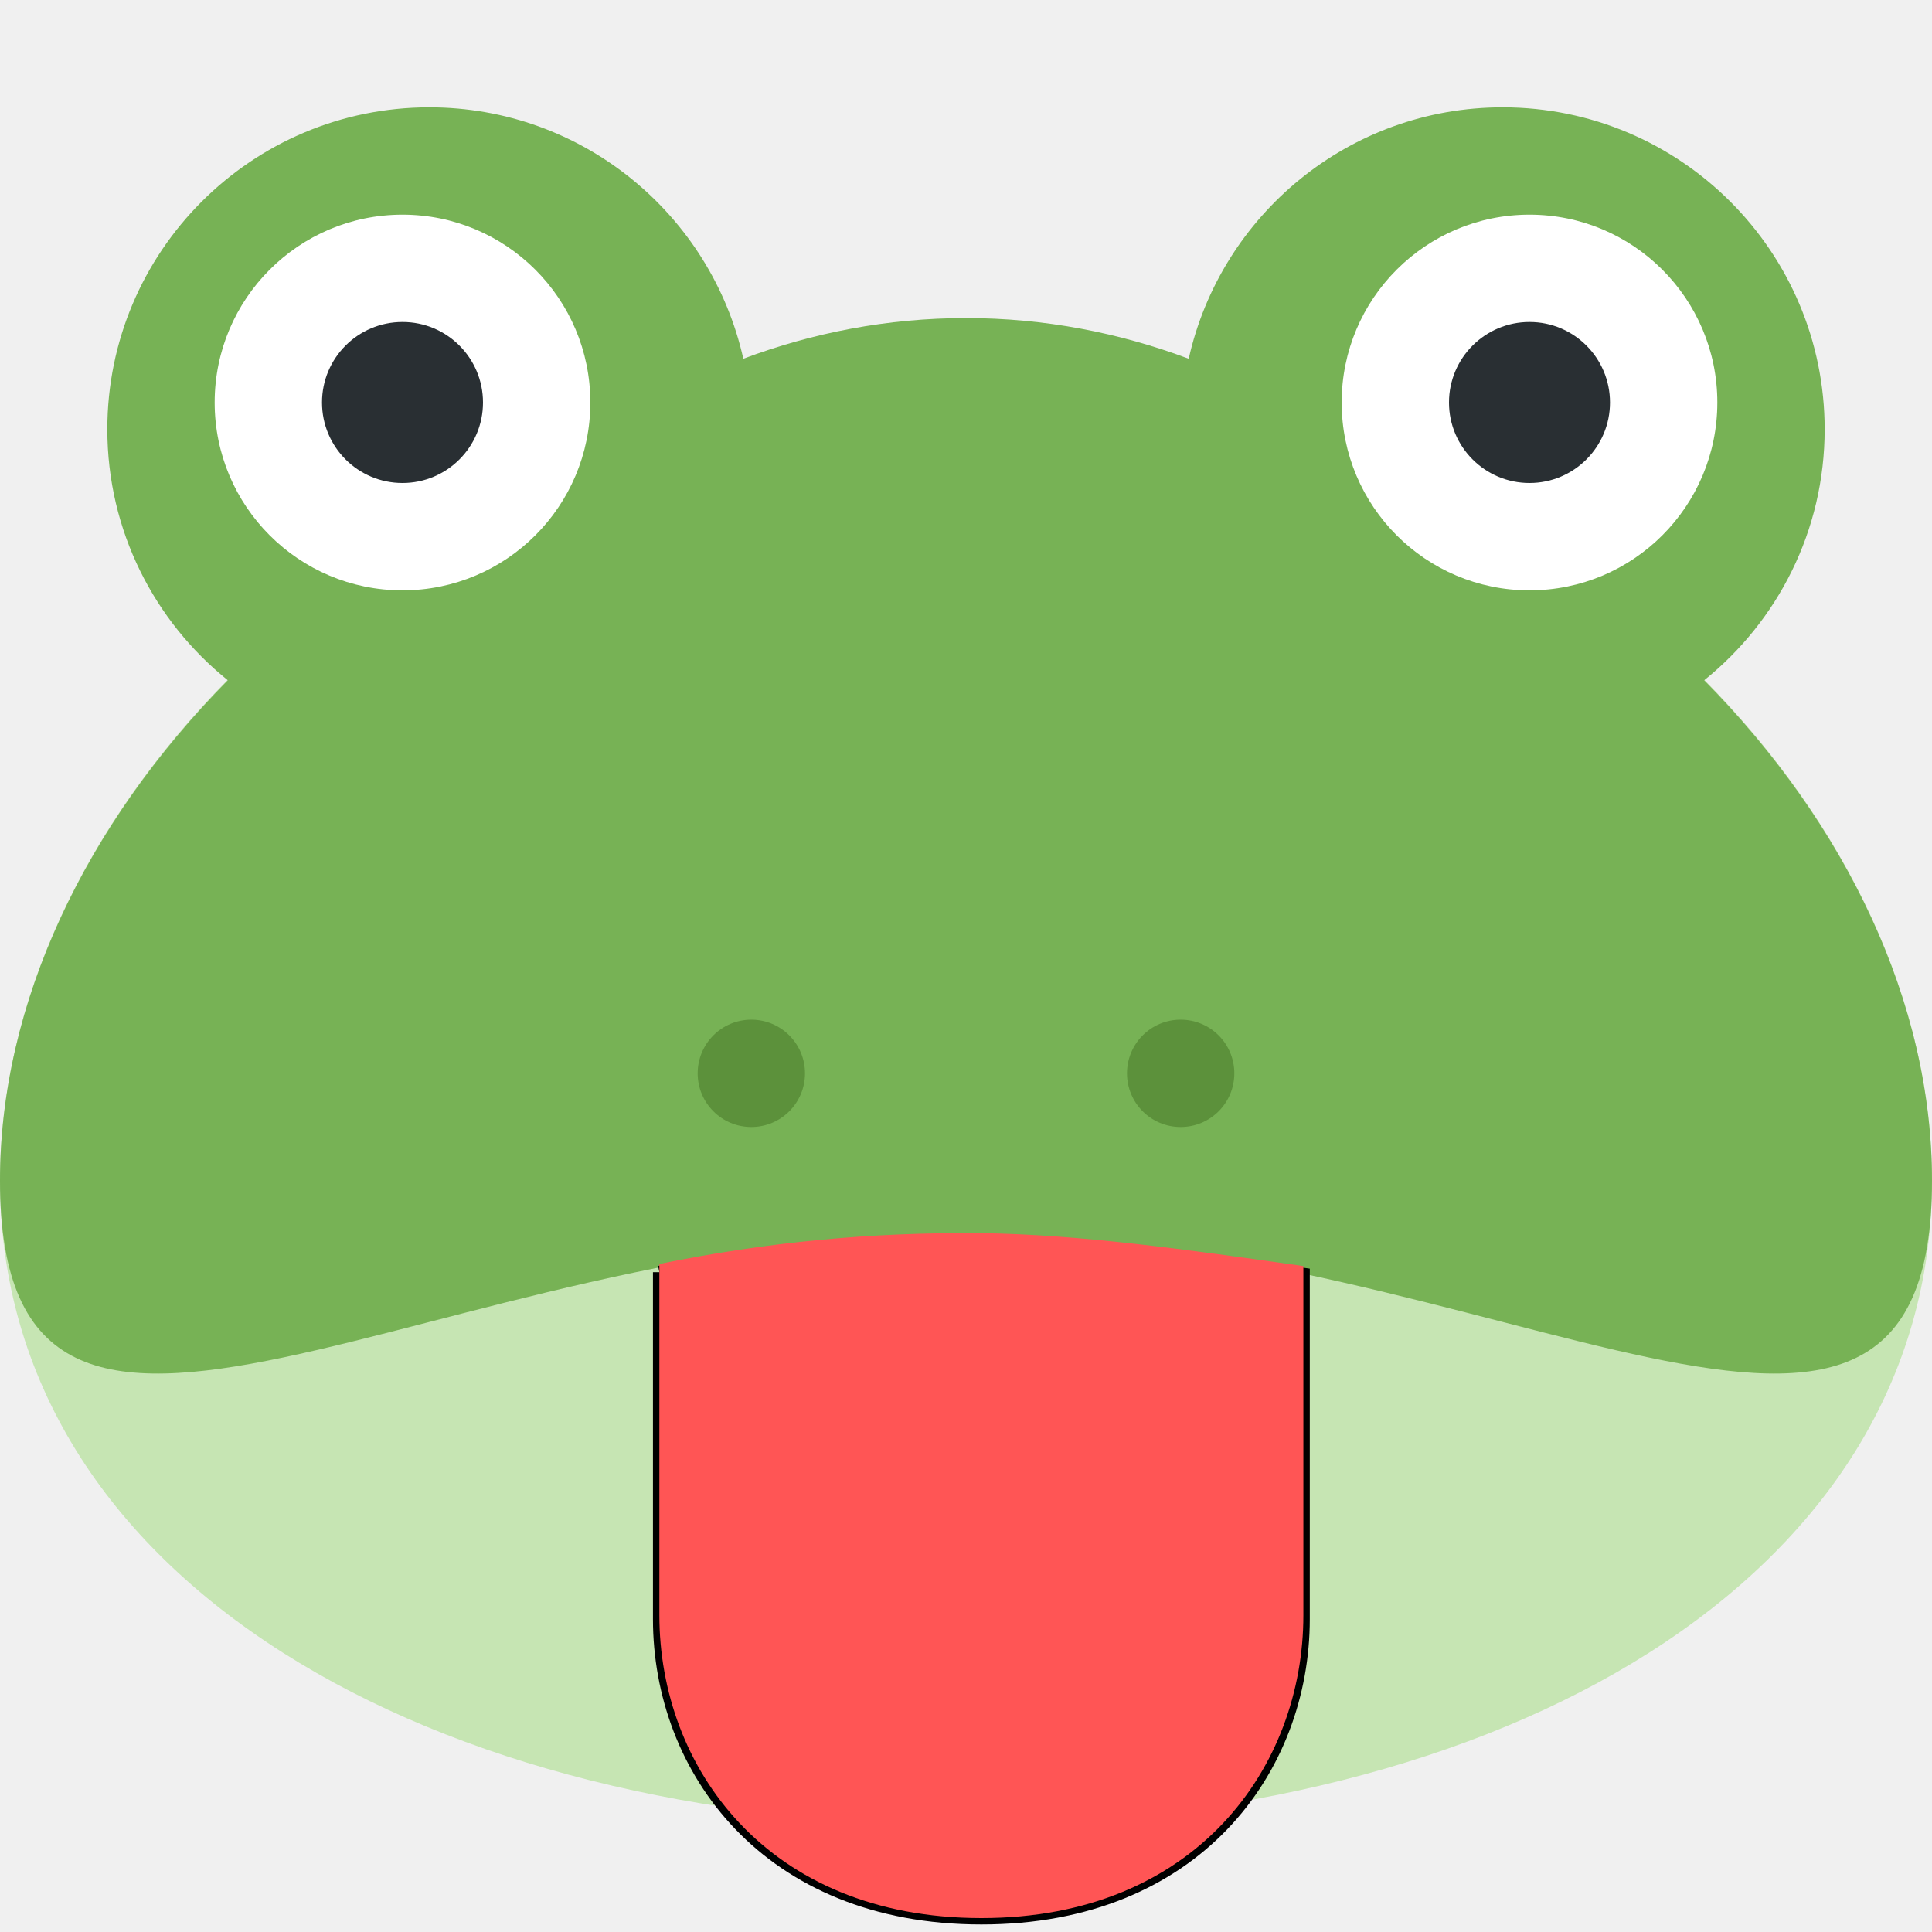
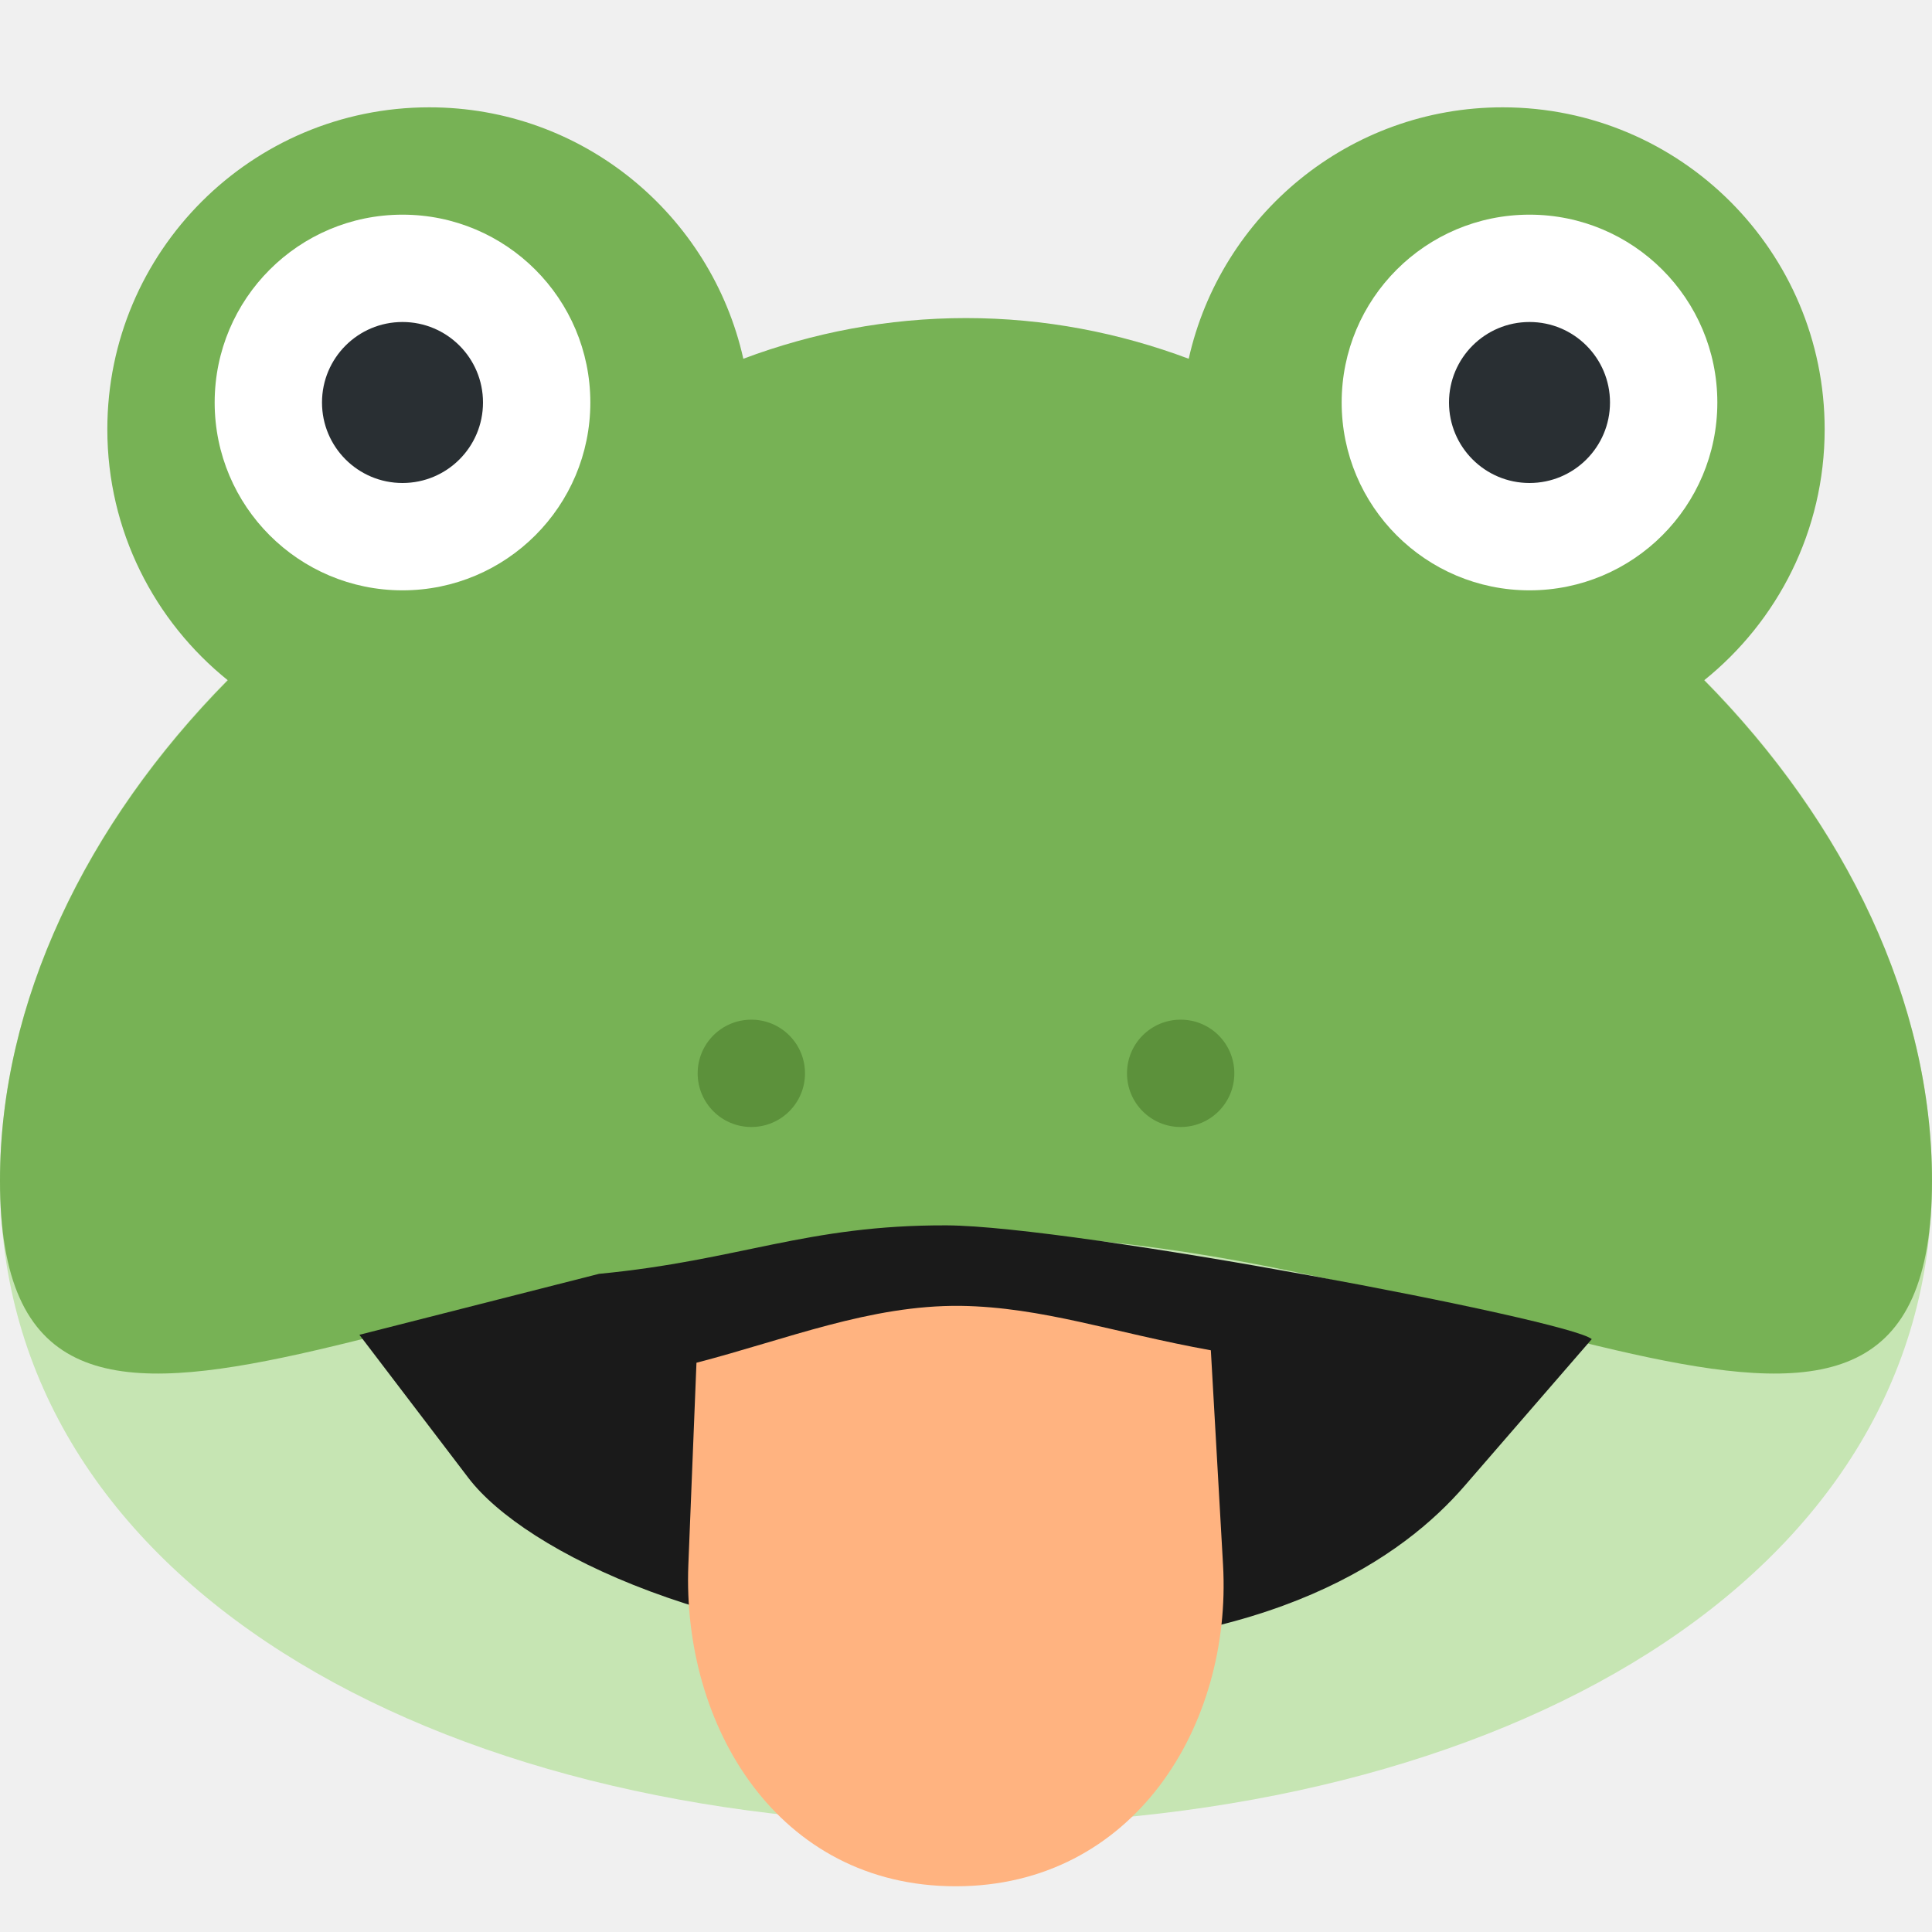
<svg xmlns="http://www.w3.org/2000/svg" viewBox="0 0 45 45" style="enable-background:new 0 0 45 45;" xml:space="preserve" version="1.1" id="svg2">
  <defs id="defs6">
    <clipPath id="clipPath16" clipPathUnits="userSpaceOnUse">
      <path id="path18" d="M 0,36 36,36 36,0 0,0 0,36 Z" />
    </clipPath>
    <clipPath id="clipPath16-3" clipPathUnits="userSpaceOnUse">
      <path id="path18-6" d="M 0,36 H 36 V 0 H 0 Z" />
    </clipPath>
  </defs>
  <g id="g20" transform="matrix(1.25,0,0,-1.25,45,27.5)">
    <path d="m 0,0 c 0,-7.456 -8.059,-12 -18,-12 -9.941,0 -18,4.544 -18,12 0,7.456 8.059,15 18,15 C -8.059,15 0,7.456 0,0" style="fill:#c6e5b3;fill-opacity:1;fill-rule:nonzero;stroke:none" id="path22" />
  </g>
  <g id="g24" transform="matrix(1.25,0,0,-1.25,39.69362,15.84475)">
    <path d="m 0,0 c 1.368,1.1 2.245,2.785 2.245,4.676 0,3.313 -2.686,6 -6,6 -2.861,0 -5.25,-2.005 -5.85,-4.685 -1.289,0.483 -2.684,0.758 -4.15,0.758 -1.465,0 -2.861,-0.275 -4.149,-0.758 -0.601,2.68 -2.99,4.685 -5.851,4.685 -3.313,0 -6,-2.687 -6,-6 0,-1.891 0.878,-3.576 2.245,-4.676 -2.645,-2.68 -4.245,-6.009 -4.245,-9.324 0,-7.456 8.059,-1 18,-1 9.942,0 18,-6.456 18,1 C 4.245,-6.009 2.646,-2.68 0,0" style="fill:#77b255;fill-opacity:1;fill-rule:nonzero;stroke:none" id="path26" />
  </g>
  <g id="g28" transform="matrix(1.25,0,0,-1.25,13.75,9.375)">
    <path d="M 0,0 C 0,-1.933 -1.567,-3.5 -3.5,-3.5 -5.433,-3.5 -7,-1.933 -7,0 -7,1.933 -5.433,3.5 -3.5,3.5 -1.567,3.5 0,1.933 0,0" style="fill:#ffffff;fill-opacity:1;fill-rule:nonzero;stroke:none" id="path30" />
  </g>
  <g id="g32" transform="matrix(1.25,0,0,-1.25,11.25,9.375)">
    <path d="M 0,0 C 0,-0.829 -0.671,-1.5 -1.5,-1.5 -2.329,-1.5 -3,-0.829 -3,0 -3,0.829 -2.329,1.5 -1.5,1.5 -0.671,1.5 0,0.829 0,0" style="fill:#292f33;fill-opacity:1;fill-rule:nonzero;stroke:none" id="path34" />
  </g>
  <g id="g36" transform="matrix(1.25,0,0,-1.25,40,9.375)">
    <path d="M 0,0 C 0,-1.933 -1.566,-3.5 -3.5,-3.5 -5.434,-3.5 -7,-1.933 -7,0 -7,1.933 -5.434,3.5 -3.5,3.5 -1.566,3.5 0,1.933 0,0" style="fill:#ffffff;fill-opacity:1;fill-rule:nonzero;stroke:none" id="path38" />
  </g>
  <g id="g40" transform="matrix(1.25,0,0,-1.25,37.5,9.375)">
    <path d="M 0,0 C 0,-0.829 -0.672,-1.5 -1.5,-1.5 -2.328,-1.5 -3,-0.829 -3,0 -3,0.829 -2.328,1.5 -1.5,1.5 -0.672,1.5 0,0.829 0,0" style="fill:#292f33;fill-opacity:1;fill-rule:nonzero;stroke:none" id="path42" />
  </g>
  <g id="g44" transform="matrix(1.25,0,0,-1.25,18.75,25)">
    <path d="m 0,0 c 0,-0.553 -0.448,-1 -1,-1 -0.552,0 -1,0.447 -1,1 0,0.553 0.448,1 1,1 0.552,0 1,-0.447 1,-1" style="fill:#5c913b;fill-opacity:1;fill-rule:nonzero;stroke:none" id="path46" />
  </g>
  <g id="g48" transform="matrix(1.25,0,0,-1.25,28.75,25)">
    <path d="m 0,0 c 0,-0.553 -0.447,-1 -1,-1 -0.553,0 -1,0.447 -1,1 0,0.553 0.447,1 1,1 0.553,0 1,-0.447 1,-1" style="fill:#5c913b;fill-opacity:1;fill-rule:nonzero;stroke:none" id="path50" />
  </g>
  <g id="g44-6" transform="matrix(1.25,0,0,-6.440943,24.67666,36.20236)" />
-   <path d="m 15.358,29.632 v 8.079 c 0,3.482 2.5,6.964 7.5,6.964 5,0 7.5,-3.482 7.5,-6.964 v -8.032 c -2.729,-0.381 -5.233,-0.731 -7.538,-0.757 -2.535,-0.02 -4.923,0.2 -7.462,0.709" style="fill:#4d7b32;fill-opacity:1;fill-rule:nonzero;stroke:#000000;stroke-width:0.299;stroke-miterlimit:4;stroke-dasharray:none;stroke-opacity:1" id="path833" />
-   <path id="path38-3" style="fill:#ff5555;fill-opacity:1;fill-rule:nonzero;stroke:#000000;stroke-width:0;stroke-miterlimit:4;stroke-dasharray:none;stroke-opacity:1" d="m 15.358,29.44 v 8.183 c 0,3.527 2.5,7.053 7.5,7.053 5,0 7.5,-3.527 7.5,-7.053 v -8.134 c -2.729,-0.386 -5.233,-0.74 -7.538,-0.767 -2.535,-0.02 -4.923,0.202 -7.462,0.718" />
+   <path d="m 8.371,31.09 2.54,3.335 c 1.299,1.705 5.874,4.003 12.325,4.003 6.451,0 9.47,-2.194 10.873,-3.814 l 2.966,-3.423 C 36.546,30.739 25.026,28.557 22.052,28.541 c -3.27,-0.012 -4.823,0.816 -8.099,1.129" style="fill:#1a1a1a;fill-opacity:1;fill-rule:nonzero;stroke:none;stroke-width:0.266;stroke-miterlimit:4;stroke-dasharray:none;stroke-opacity:1" id="path833" />
+   <path id="path38-3" style="fill:#ffb380;fill-opacity:1;fill-rule:nonzero;stroke:none;stroke-width:0;stroke-miterlimit:4;stroke-dasharray:none;stroke-opacity:1" d="m 16.222,31.741 -0.189,4.707 c -0.15,3.739 2.076,7.487 6.227,7.487 4.151,0 6.439,-3.752 6.227,-7.487 l -0.284,-4.997 c -2.266,-0.409 -3.918,-1.007 -5.832,-1.035 -2.104,-0.021 -4.041,0.777 -6.149,1.325" />
</svg>
